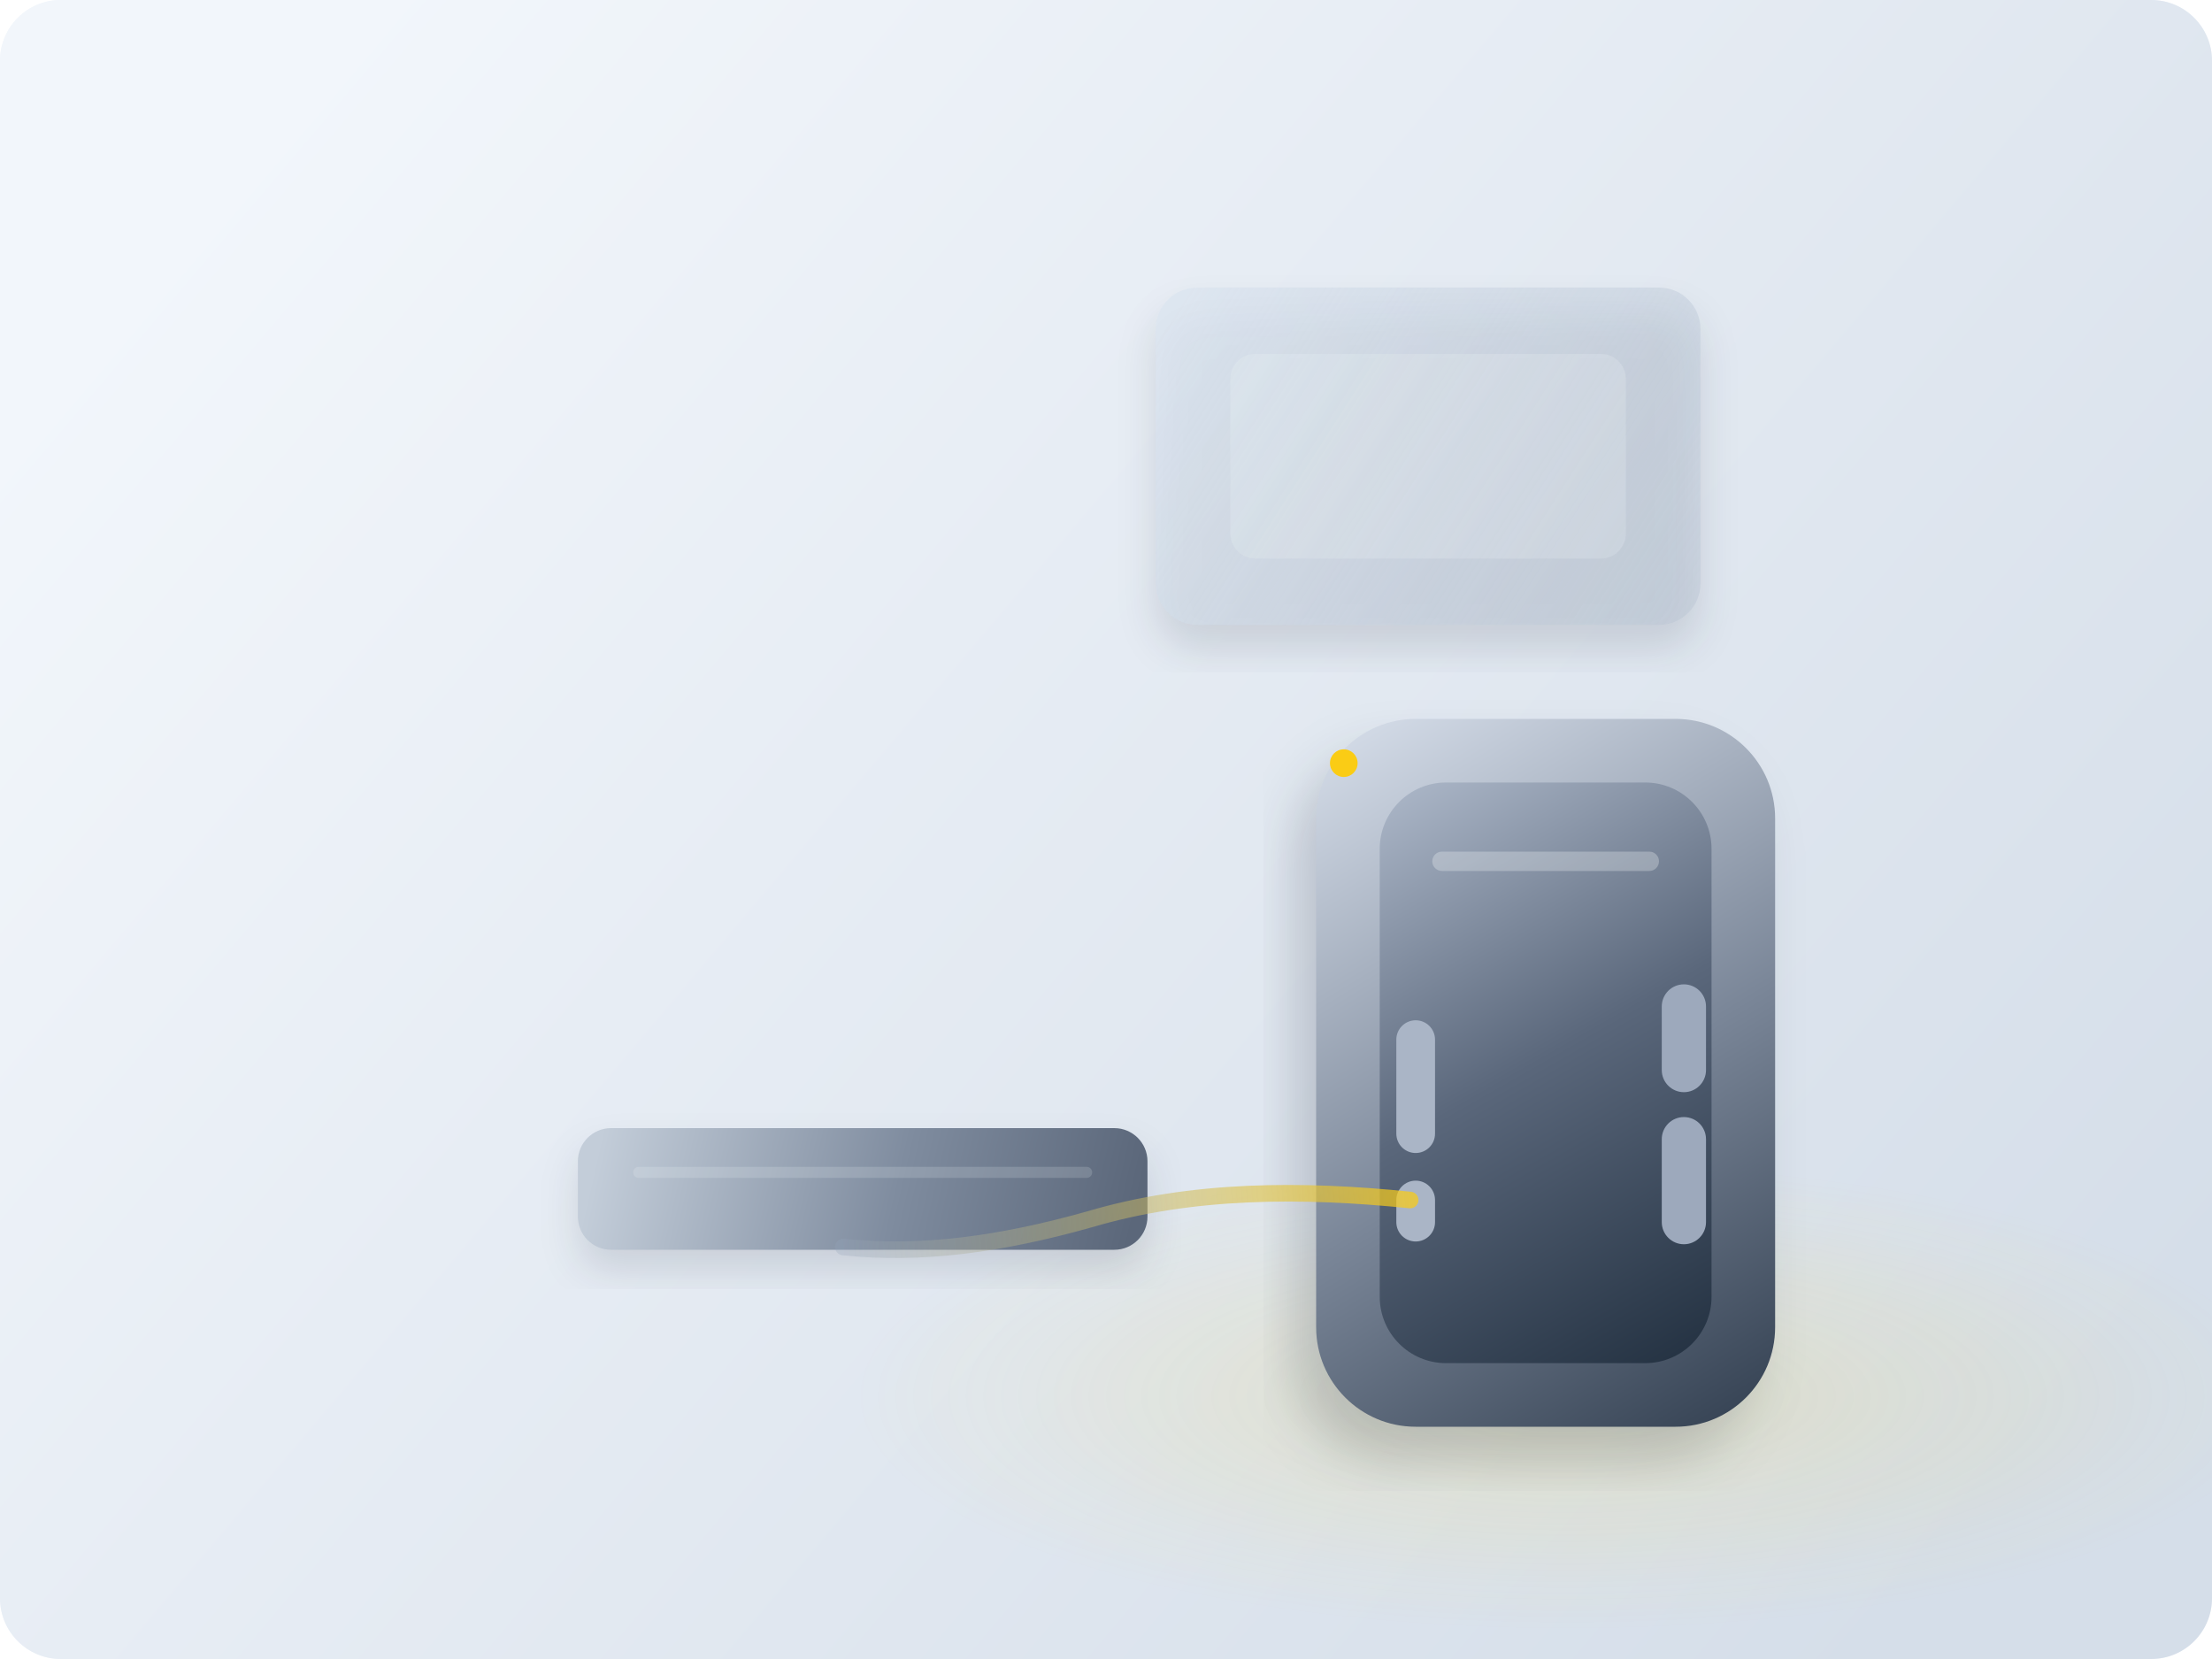
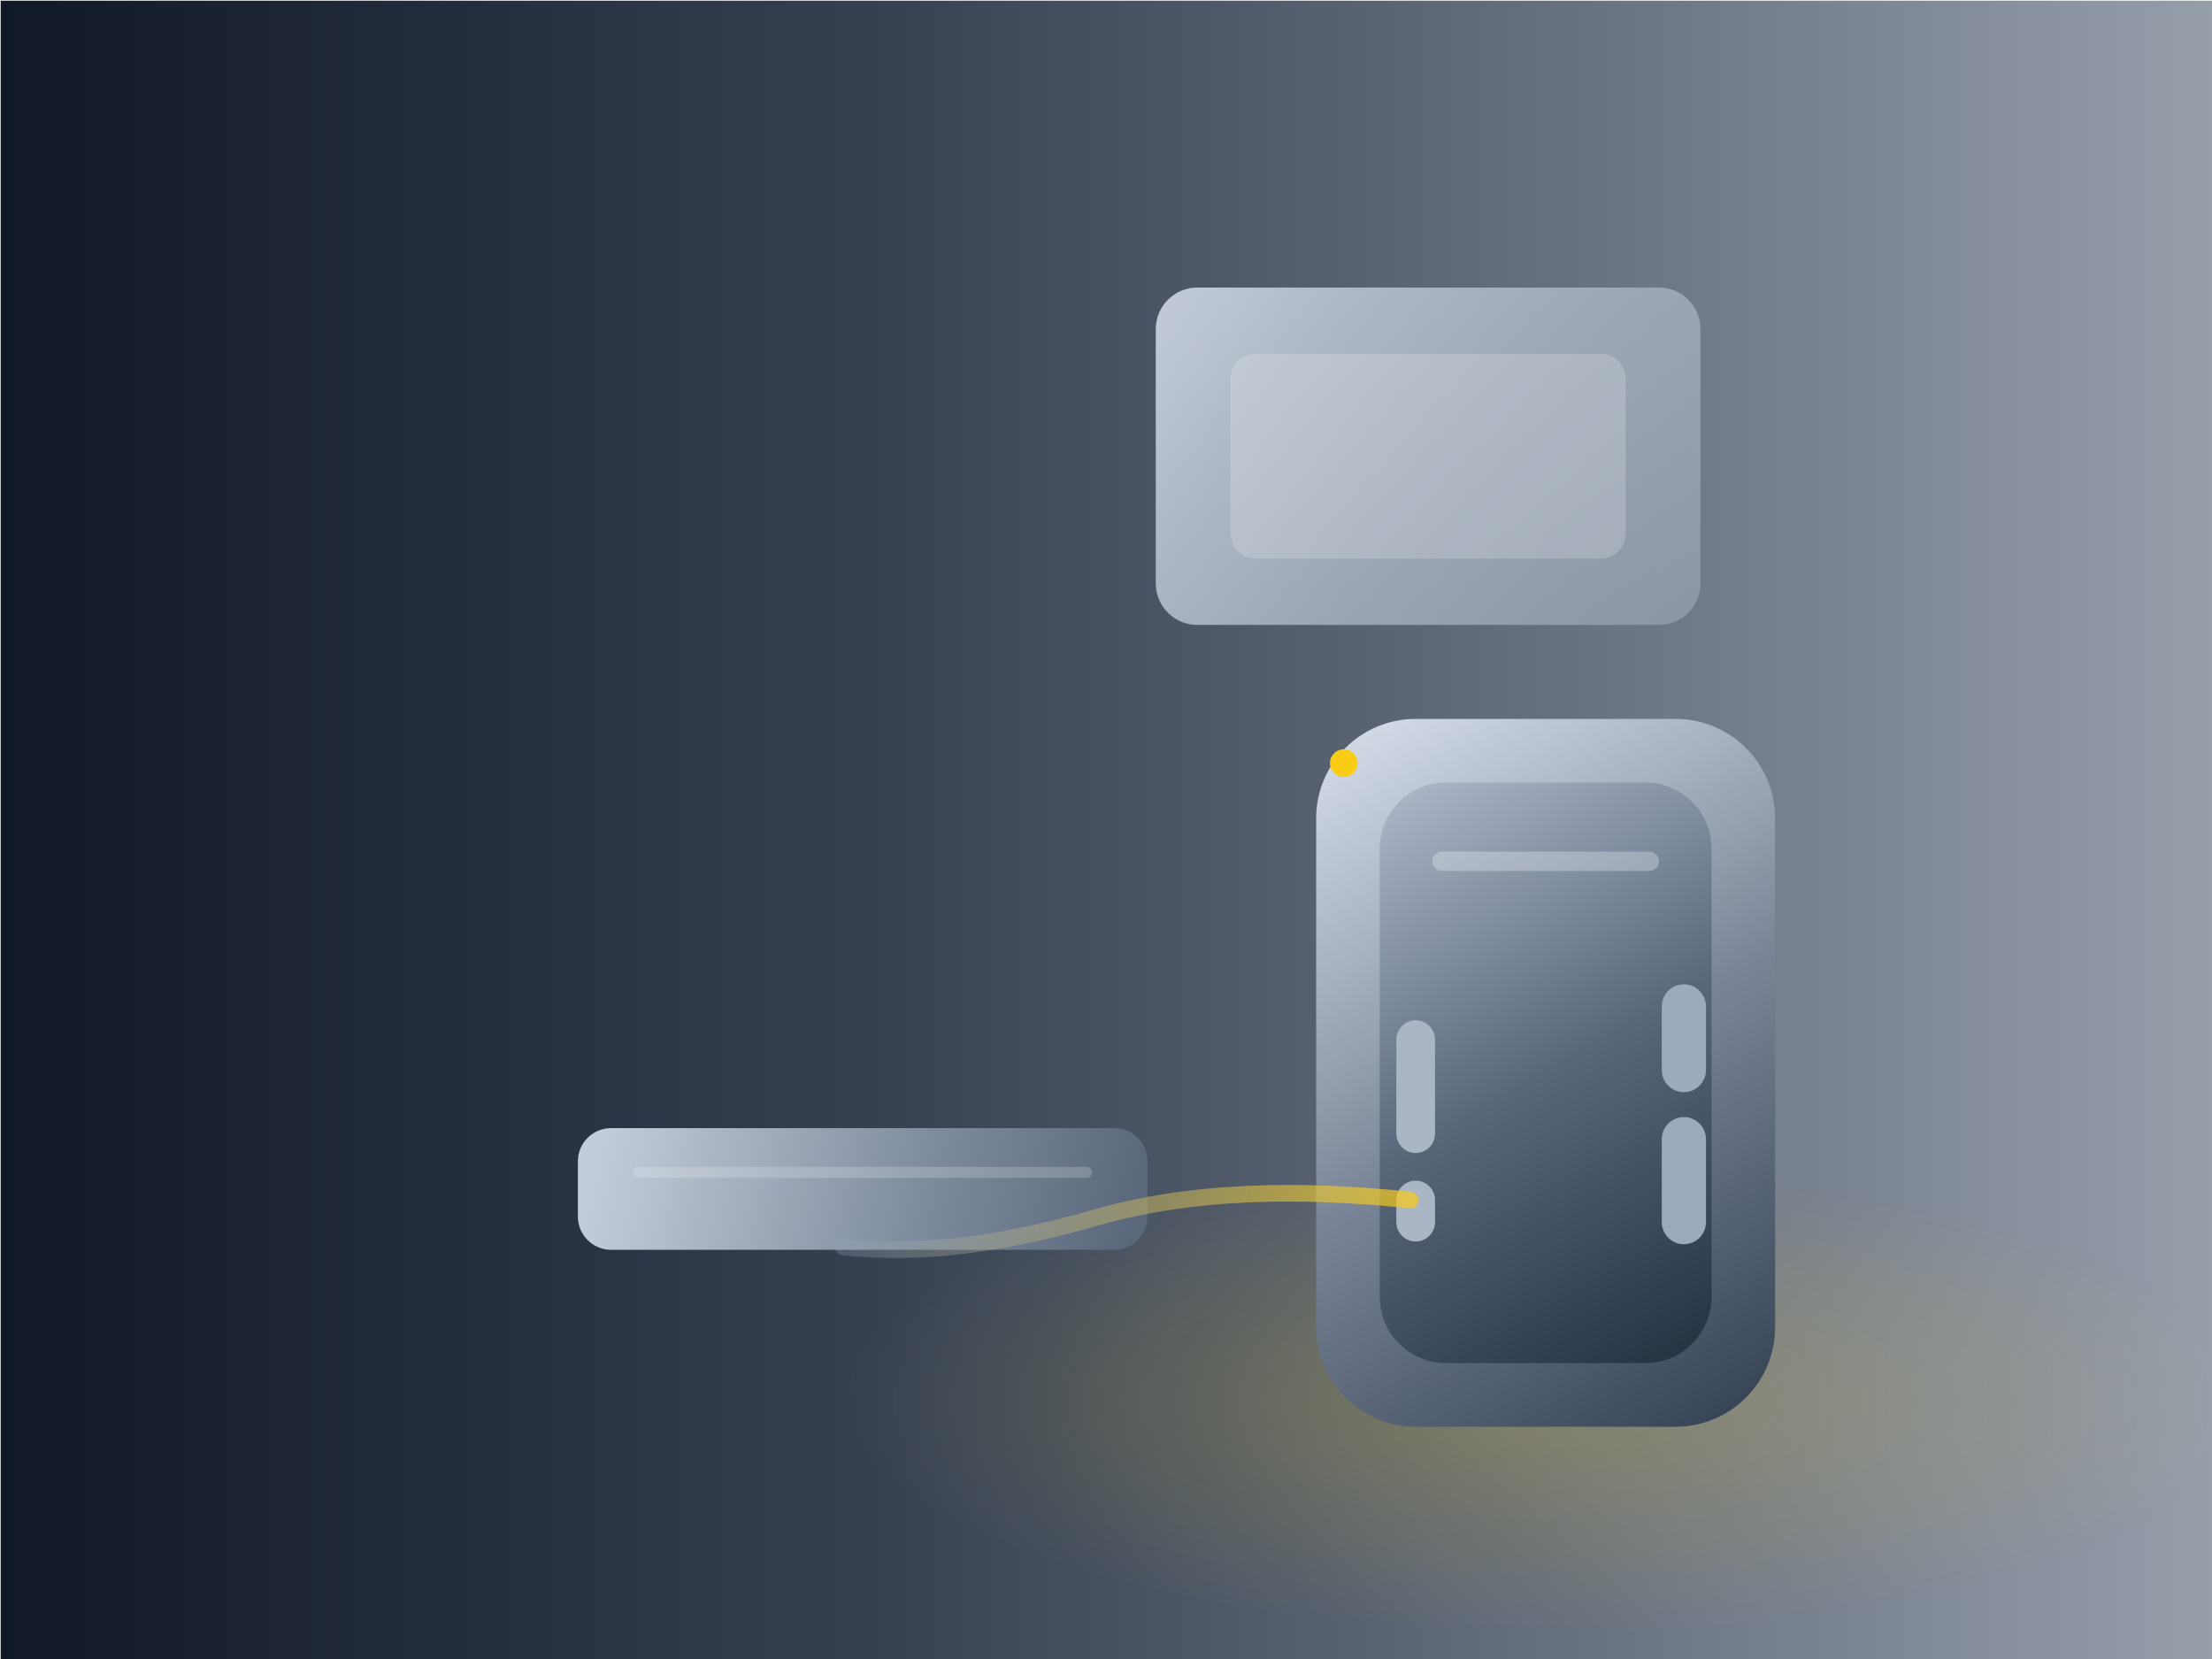
- <svg xmlns="http://www.w3.org/2000/svg" width="1600" height="1200" viewBox="0 0 1600 1200" fill="none">
-   <rect width="1600" height="1200" rx="44" fill="#F2F6FB" />
-   <rect width="1600" height="1200" rx="44" fill="url(#bg)" />
-   <ellipse cx="1134" cy="1010" rx="520" ry="170" fill="url(#baseGlow)" />
-   <g filter="url(#shadowMonitor)">
-     <rect x="836" y="208" width="394" height="244" rx="30" fill="url(#monitor)" />
-     <rect x="890" y="256" width="286" height="148" rx="18" fill="#F8FAFC" fill-opacity="0.18" />
-   </g>
-   <g filter="url(#shadowKeyboard)">
-     <rect x="418" y="816" width="412" height="88" rx="24" fill="url(#keyboard)" />
-     <rect x="458" y="844" width="332" height="8" rx="4" fill="#F8FAFC" fill-opacity="0.16" />
-   </g>
-   <g filter="url(#shadowDock)">
-     <rect x="952" y="520" width="332" height="512" rx="72" fill="url(#dock)" />
-     <rect x="998" y="566" width="240" height="420" rx="48" fill="url(#dockFace)" />
-     <rect x="1036" y="616" width="164" height="14" rx="7" fill="#F8FAFC" fill-opacity="0.28" />
-     <rect x="1010" y="738" width="28" height="96" rx="14" fill="#AAB5C6" />
-     <rect x="1010" y="854" width="28" height="44" rx="14" fill="#AAB5C6" />
-     <rect x="1202" y="712" width="32" height="78" rx="16" fill="#9DA9BC" />
-     <rect x="1202" y="808" width="32" height="92" rx="16" fill="#9DA9BC" />
-   </g>
-   <path d="M1020 868C942 860 862 860 788 882C724 900 666 908 610 902" stroke="url(#cable)" stroke-width="12" stroke-linecap="round" />
-   <circle cx="972" cy="552" r="10" fill="#FACC15" />
+ <svg xmlns="http://www.w3.org/2000/svg" id="Layer_1" version="1.1" viewBox="0 0 1600 1200">
  <defs>
-     <linearGradient id="bg" x1="190" y1="88" x2="1418" y2="1128" gradientUnits="userSpaceOnUse">
-       <stop stop-color="#F2F6FB" />
-       <stop offset="1" stop-color="#D5DEE9" />
+     <style>
+       .st0 {
+         fill: url(#linear-gradient2);
+       }
+ 
+       .st1 {
+         fill: url(#linear-gradient1);
+       }
+ 
+       .st2 {
+         fill: url(#linear-gradient3);
+       }
+ 
+       .st3 {
+         fill: url(#linear-gradient4);
+       }
+ 
+       .st4 {
+         fill: #facc15;
+       }
+ 
+       .st5 {
+         fill-opacity: .2;
+       }
+ 
+       .st5, .st6, .st7 {
+         fill: #f8fafc;
+       }
+ 
+       .st6 {
+         fill-opacity: .2;
+       }
+ 
+       .st7 {
+         fill-opacity: .3;
+       }
+ 
+       .st8 {
+         fill: url(#radial-gradient);
+       }
+ 
+       .st9 {
+         fill: url(#linear-gradient);
+       }
+ 
+       .st10 {
+         fill: none;
+         stroke: url(#linear-gradient5);
+         stroke-linecap: round;
+         stroke-width: 12px;
+       }
+ 
+       .st11 {
+         fill: #aab5c6;
+       }
+ 
+       .st12 {
+         fill: #9da9bc;
+       }
+     </style>
+     <linearGradient id="linear-gradient" x1=".5" y1="600.5" x2="1600.5" y2="600.5" gradientUnits="userSpaceOnUse">
+       <stop offset="0" stop-color="#111827" />
+       <stop offset=".4" stop-color="#364152" />
+       <stop offset="1" stop-color="#969eaa" />
    </linearGradient>
-     <radialGradient id="baseGlow" cx="0" cy="0" r="1" gradientUnits="userSpaceOnUse" gradientTransform="translate(1134 1010) rotate(90) scale(170 520)">
-       <stop stop-color="#FACC15" stop-opacity="0.16" />
-       <stop offset="1" stop-color="#FACC15" stop-opacity="0" />
+     <radialGradient id="radial-gradient" cx="492.5" cy="941" fx="492.5" fy="941" r="1" gradientTransform="translate(-488212 -82712) rotate(90) scale(170 -520)" gradientUnits="userSpaceOnUse">
+       <stop offset="0" stop-color="#facc15" stop-opacity=".2" />
+       <stop offset="1" stop-color="#facc15" stop-opacity="0" />
    </radialGradient>
-     <linearGradient id="monitor" x1="854" y1="220" x2="1216" y2="452" gradientUnits="userSpaceOnUse">
-       <stop stop-color="#DCE5F0" stop-opacity="0.82" />
-       <stop offset="1" stop-color="#B8C4D3" stop-opacity="0.44" />
+     <linearGradient id="linear-gradient1" x1="856.1" y1="983.3" x2="1218.1" y2="751.3" gradientTransform="translate(0 1200) scale(1 -1)" gradientUnits="userSpaceOnUse">
+       <stop offset="0" stop-color="#dce5f0" stop-opacity=".8" />
+       <stop offset="1" stop-color="#b8c4d3" stop-opacity=".4" />
    </linearGradient>
-     <linearGradient id="keyboard" x1="434" y1="824" x2="814" y2="910" gradientUnits="userSpaceOnUse">
-       <stop stop-color="#C3CDD9" />
-       <stop offset="0.56" stop-color="#7F8C9F" />
-       <stop offset="1" stop-color="#5B677A" />
+     <linearGradient id="linear-gradient2" x1="435.5" y1="382.7" x2="815.5" y2="296.7" gradientTransform="translate(0 1200) scale(1 -1)" gradientUnits="userSpaceOnUse">
+       <stop offset="0" stop-color="#c3cdd9" />
+       <stop offset=".6" stop-color="#7f8c9f" />
+       <stop offset="1" stop-color="#5b677a" />
    </linearGradient>
-     <linearGradient id="dock" x1="968" y1="536" x2="1268" y2="1032" gradientUnits="userSpaceOnUse">
-       <stop stop-color="#D2DAE6" />
-       <stop offset="0.54" stop-color="#7A8698" />
+     <linearGradient id="linear-gradient3" x1="971.5" y1="666.1" x2="1271.5" y2="170.1" gradientTransform="translate(0 1200) scale(1 -1)" gradientUnits="userSpaceOnUse">
+       <stop offset="0" stop-color="#d2dae6" />
+       <stop offset=".5" stop-color="#7a8698" />
      <stop offset="1" stop-color="#344152" />
    </linearGradient>
-     <linearGradient id="dockFace" x1="998" y1="566" x2="1238" y2="986" gradientUnits="userSpaceOnUse">
-       <stop stop-color="#AEB9CA" />
-       <stop offset="0.48" stop-color="#5A677B" />
+     <linearGradient id="linear-gradient4" x1="998" y1="634" x2="1238" y2="214" gradientTransform="translate(0 1200) scale(1 -1)" gradientUnits="userSpaceOnUse">
+       <stop offset="0" stop-color="#aeb9ca" />
+       <stop offset=".5" stop-color="#5a677b" />
      <stop offset="1" stop-color="#223040" />
    </linearGradient>
-     <linearGradient id="cable" x1="1020" y1="868" x2="610" y2="902" gradientUnits="userSpaceOnUse">
-       <stop stop-color="#FACC15" stop-opacity="0.72" />
-       <stop offset="1" stop-color="#94A3B8" stop-opacity="0.28" />
+     <linearGradient id="linear-gradient5" x1="1019.7" y1="336" x2="609.7" y2="302" gradientTransform="translate(0 1200) scale(1 -1)" gradientUnits="userSpaceOnUse">
+       <stop offset="0" stop-color="#facc15" stop-opacity=".7" />
+       <stop offset="1" stop-color="#94a3b8" stop-opacity=".3" />
    </linearGradient>
-     <filter id="shadowMonitor" x="808" y="188" width="450" height="298" filterUnits="userSpaceOnUse" color-interpolation-filters="sRGB">
-       <feFlood flood-opacity="0" result="BackgroundImageFix" />
-       <feColorMatrix in="SourceAlpha" type="matrix" values="0 0 0 0 0 0 0 0 0 0 0 0 0 0 0 0 0 0 127 0" result="hardAlpha" />
-       <feOffset dy="18" />
-       <feGaussianBlur stdDeviation="14" />
-       <feColorMatrix type="matrix" values="0 0 0 0 0.059 0 0 0 0 0.09 0 0 0 0 0.161 0 0 0 0.12 0" />
-       <feBlend mode="normal" in2="BackgroundImageFix" result="effect1_dropShadow" />
-       <feBlend mode="normal" in="SourceGraphic" in2="effect1_dropShadow" result="shape" />
-     </filter>
-     <filter id="shadowKeyboard" x="390" y="796" width="464" height="136" filterUnits="userSpaceOnUse" color-interpolation-filters="sRGB">
-       <feFlood flood-opacity="0" result="BackgroundImageFix" />
-       <feColorMatrix in="SourceAlpha" type="matrix" values="0 0 0 0 0 0 0 0 0 0 0 0 0 0 0 0 0 0 127 0" result="hardAlpha" />
-       <feOffset dy="16" />
-       <feGaussianBlur stdDeviation="14" />
-       <feColorMatrix type="matrix" values="0 0 0 0 0.059 0 0 0 0 0.09 0 0 0 0 0.161 0 0 0 0.12 0" />
-       <feBlend mode="normal" in2="BackgroundImageFix" result="effect1_dropShadow" />
-       <feBlend mode="normal" in="SourceGraphic" in2="effect1_dropShadow" result="shape" />
-     </filter>
-     <filter id="shadowDock" x="914" y="488" width="412" height="590" filterUnits="userSpaceOnUse" color-interpolation-filters="sRGB">
-       <feFlood flood-opacity="0" result="BackgroundImageFix" />
-       <feColorMatrix in="SourceAlpha" type="matrix" values="0 0 0 0 0 0 0 0 0 0 0 0 0 0 0 0 0 0 127 0" result="hardAlpha" />
-       <feOffset dx="-16" dy="24" />
-       <feGaussianBlur stdDeviation="18" />
-       <feColorMatrix type="matrix" values="0 0 0 0 0.059 0 0 0 0 0.09 0 0 0 0 0.161 0 0 0 0.18 0" />
-       <feBlend mode="normal" in2="BackgroundImageFix" result="effect1_dropShadow" />
-       <feBlend mode="normal" in="SourceGraphic" in2="effect1_dropShadow" result="shape" />
-     </filter>
  </defs>
+   <rect class="st9" x=".5" y=".5" width="1600" height="1200" />
+   <ellipse class="st8" cx="1134" cy="1010" rx="520" ry="170" />
+   <g>
+     <rect class="st1" x="836" y="208" width="394" height="244" rx="30" ry="30" />
+     <rect class="st6" x="890" y="256" width="286" height="148" rx="18" ry="18" />
+   </g>
+   <g>
+     <rect class="st0" x="418" y="816" width="412" height="88" rx="24" ry="24" />
+     <path class="st5" d="M462,844h324c2.2,0,4,1.8,4,4h0c0,2.2-1.8,4-4,4h-324c-2.2,0-4-1.8-4-4h0c0-2.2,1.8-4,4-4Z" />
+   </g>
+   <g>
+     <rect class="st2" x="952" y="520" width="332" height="512" rx="72" ry="72" />
+     <rect class="st3" x="998" y="566" width="240" height="420" rx="48" ry="48" />
+     <path class="st7" d="M1043,616h150c3.9,0,7,3.1,7,7h0c0,3.9-3.1,7-7,7h-150c-3.9,0-7-3.1-7-7h0c0-3.9,3.1-7,7-7Z" />
+     <path class="st11" d="M1024,738h0c7.7,0,14,6.3,14,14v68c0,7.7-6.3,14-14,14h0c-7.7,0-14-6.3-14-14v-68c0-7.7,6.3-14,14-14Z" />
+     <path class="st11" d="M1024,854h0c7.7,0,14,6.3,14,14v16c0,7.7-6.3,14-14,14h0c-7.7,0-14-6.3-14-14v-16c0-7.7,6.3-14,14-14Z" />
+     <path class="st12" d="M1218,712h0c8.8,0,16,7.2,16,16v46c0,8.8-7.2,16-16,16h0c-8.8,0-16-7.2-16-16v-46c0-8.8,7.2-16,16-16Z" />
+     <path class="st12" d="M1218,808h0c8.8,0,16,7.2,16,16v60c0,8.8-7.2,16-16,16h0c-8.8,0-16-7.2-16-16v-60c0-8.8,7.2-16,16-16Z" />
+   </g>
+   <path class="st10" d="M1020,868c-78-8-158-8-232,14-64,18-122,26-178,20" />
+   <circle class="st4" cx="972" cy="552" r="10" />
</svg>
